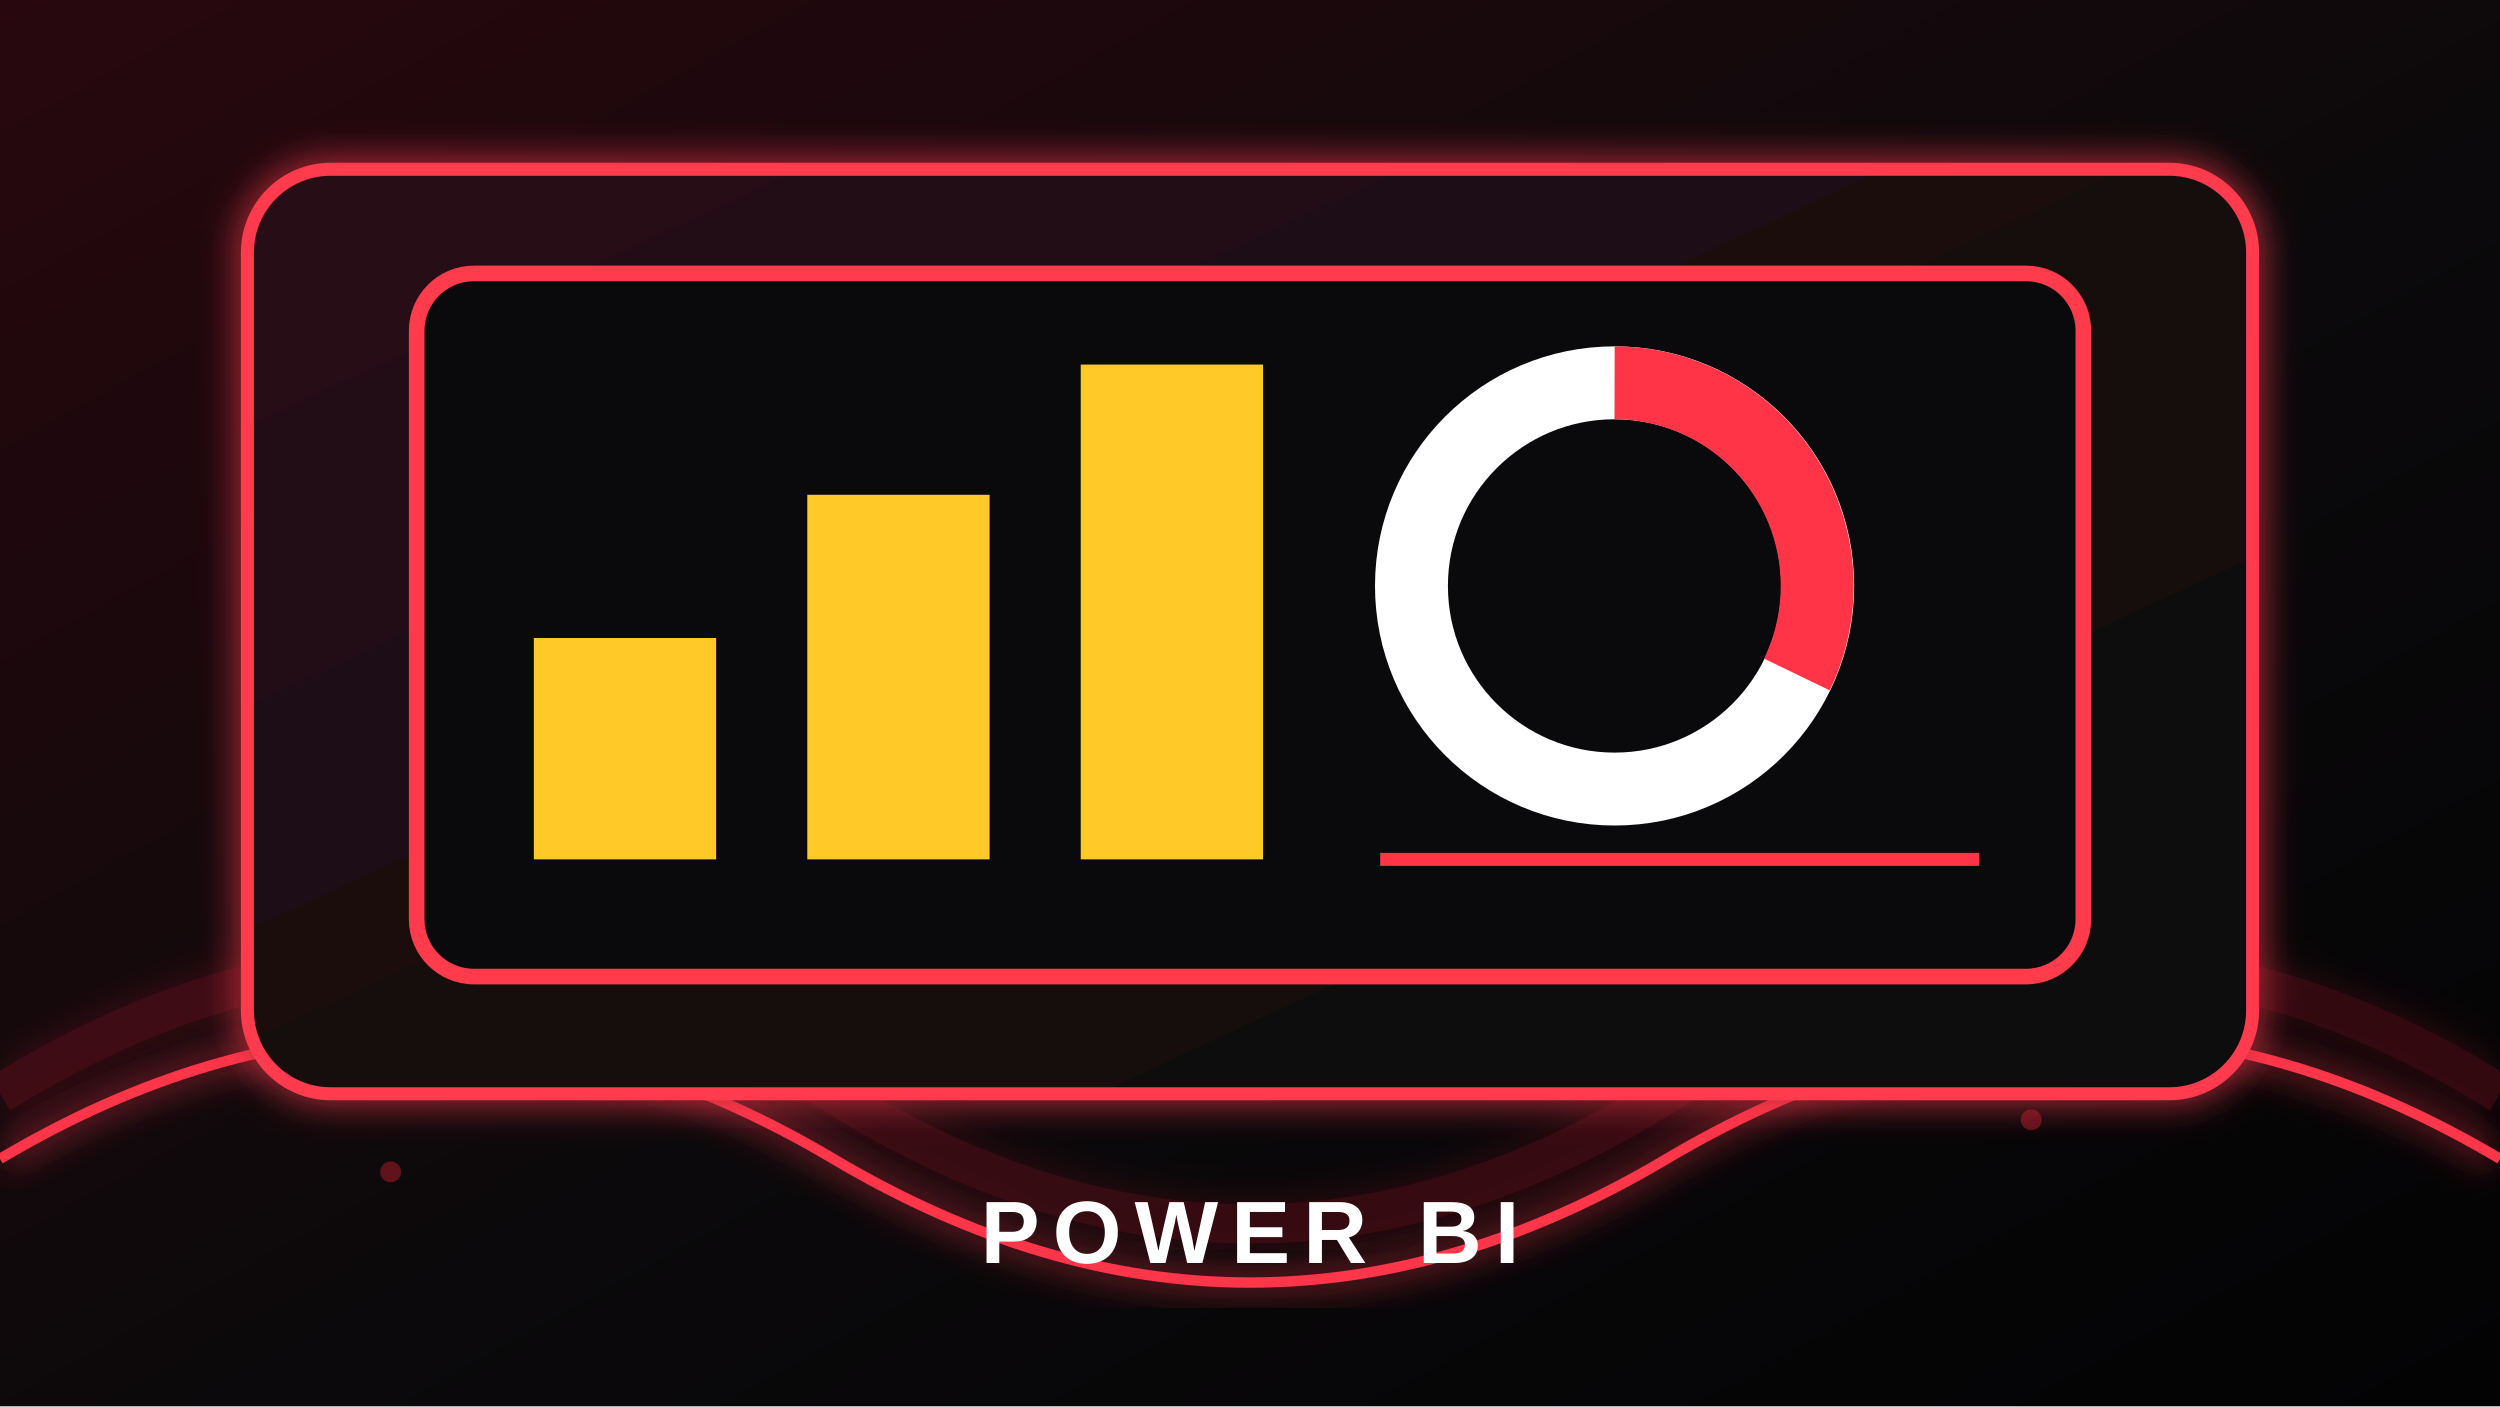
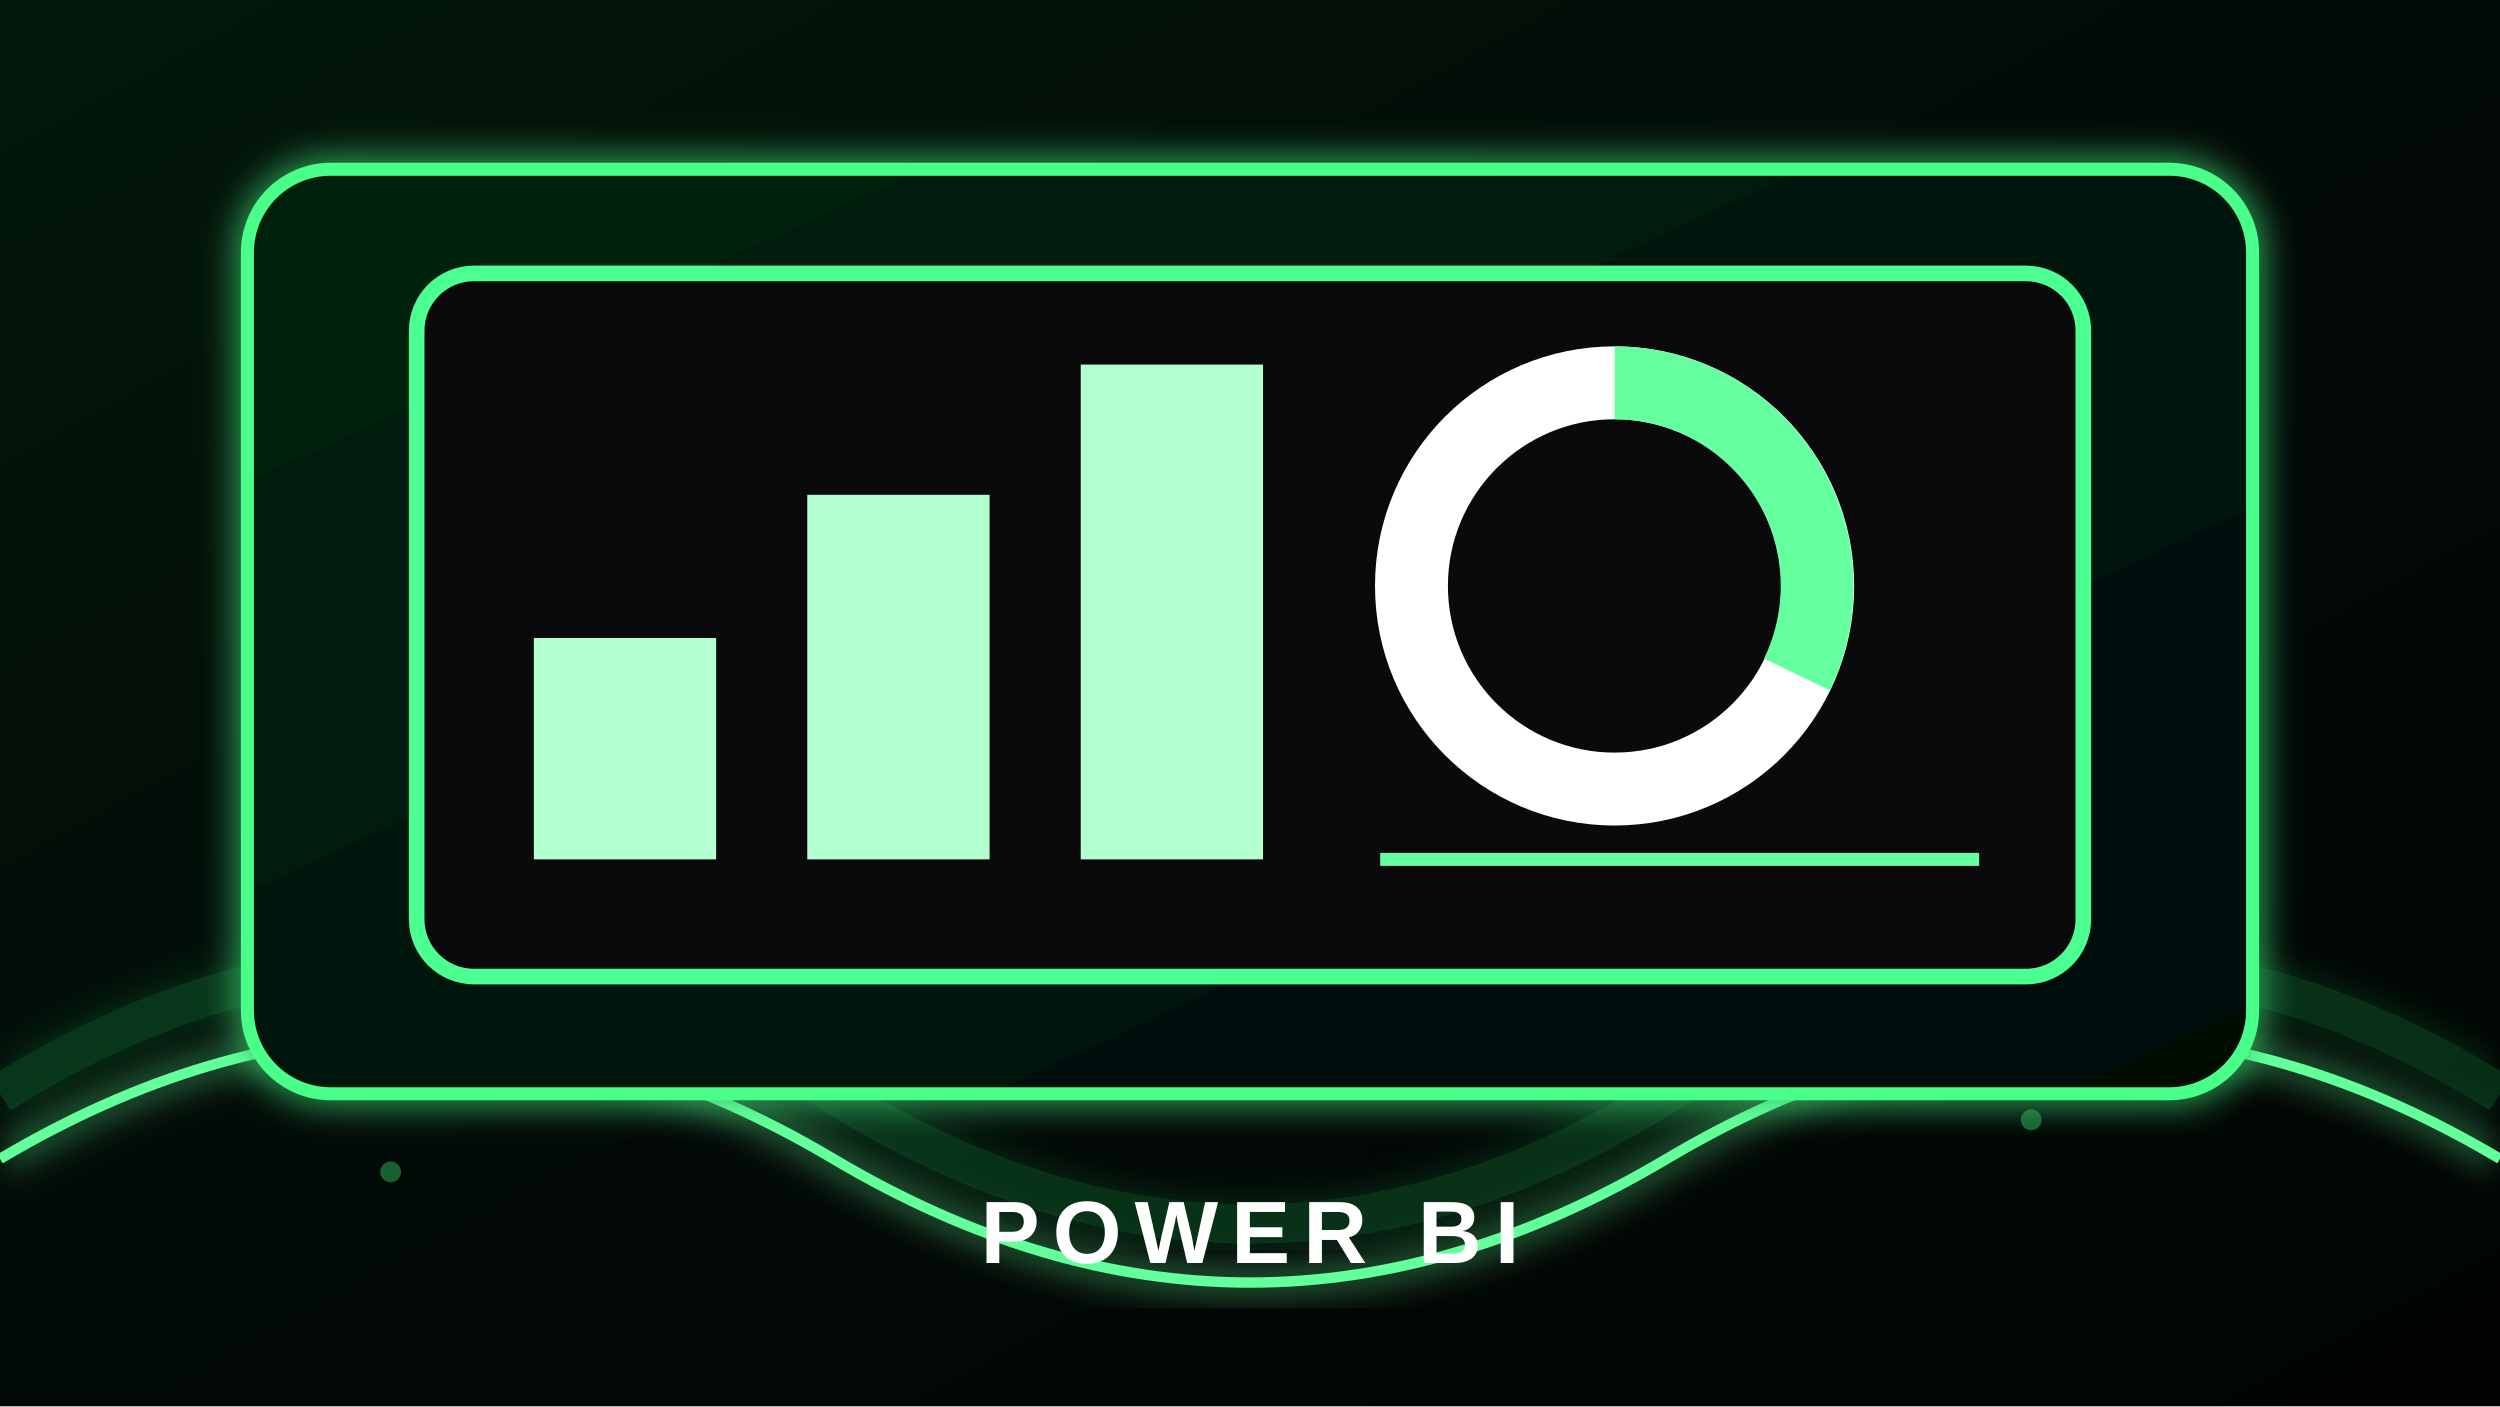
<svg xmlns="http://www.w3.org/2000/svg" width="960" height="540" viewBox="0 0 960 540">
  <defs>
    <linearGradient id="bg" x2="1" y2="1">
-       <stop stop-color="#28080e" />
-       <stop offset=".55" stop-color="#0b090b" />
-       <stop offset="1" stop-color="#030304" />
+       <stop stop-color="#03180b" />
+       <stop offset=".55" stop-color="#020906" />
+       <stop offset="1" stop-color="#010402" />
    </linearGradient>
    <linearGradient id="panel" x2="1" y2="1">
-       <stop stop-color="#291116" />
-       <stop offset="1" stop-color="#08090b" />
+       <stop stop-color="#062411" />
+       <stop offset="1" stop-color="#020906" />
    </linearGradient>
    <filter id="glow">
      <feGaussianBlur stdDeviation="7" result="b" />
      <feMerge>
        <feMergeNode in="b" />
        <feMergeNode in="SourceGraphic" />
      </feMerge>
    </filter>
  </defs>
  <rect width="960" height="540" fill="url(#bg)" />
-   <g opacity=".35" fill="#ff2339">
+   <g opacity=".35" fill="#42ff83">
    <circle cx="110" cy="90" r="5" />
    <circle cx="850" cy="80" r="7" />
    <circle cx="780" cy="430" r="4" />
    <circle cx="150" cy="450" r="4" />
  </g>
-   <path d="M0 420 Q160 320 320 420T640 420T960 420" fill="none" stroke="#ff1e35" stroke-width="15" opacity=".18" filter="url(#glow)" />
-   <path d="M0 445 Q160 350 320 445T640 445T960 445" fill="none" stroke="#ff3548" stroke-width="4" filter="url(#glow)" />
-   <rect x="95" y="65" width="770" height="355" rx="32" fill="url(#panel)" stroke="#ff3a4d" stroke-width="5" filter="url(#glow)" />
+   <path d="M0 420 Q160 320 320 420T640 420T960 420" fill="none" stroke="#20ed70" stroke-width="15" opacity=".18" filter="url(#glow)" />
+   <path d="M0 445 Q160 350 320 445T640 445T960 445" fill="none" stroke="#63ff9b" stroke-width="4" filter="url(#glow)" />
+   <rect x="95" y="65" width="770" height="355" rx="32" fill="url(#panel)" stroke="#48ff8a" stroke-width="5" filter="url(#glow)" />
  <g>
-     <rect x="160" y="105" width="640" height="270" rx="22" fill="#0a0a0d" stroke="#ff3b4c" stroke-width="6" />
-     <path d="M205 330V245h70v85zm105 0V190h70v140zm105 0V140h70v190z" fill="#ffca28" />
+     <rect x="160" y="105" width="640" height="270" rx="22" fill="#0a0a0d" stroke="#4cff91" stroke-width="6" />
+     <path d="M205 330V245h70v85zm105 0V190h70v140zm105 0V140h70v190z" fill="#b4ffd0" />
    <circle cx="620" cy="225" r="78" fill="none" stroke="#fff" stroke-width="28" />
-     <path d="M620 147a78 78 0 0 1 70 112" fill="none" stroke="#ff3447" stroke-width="28" />
-     <path d="M530 330h230" stroke="#ff3447" stroke-width="5" />
+     <path d="M620 147a78 78 0 0 1 70 112" fill="none" stroke="#65ffa0" stroke-width="28" />
+     <path d="M530 330h230" stroke="#65ffa0" stroke-width="5" />
  </g>
  <text x="480" y="485" text-anchor="middle" font-family="Arial,sans-serif" font-size="34" font-weight="700" letter-spacing="5" fill="#fff">POWER BI</text>
</svg>
